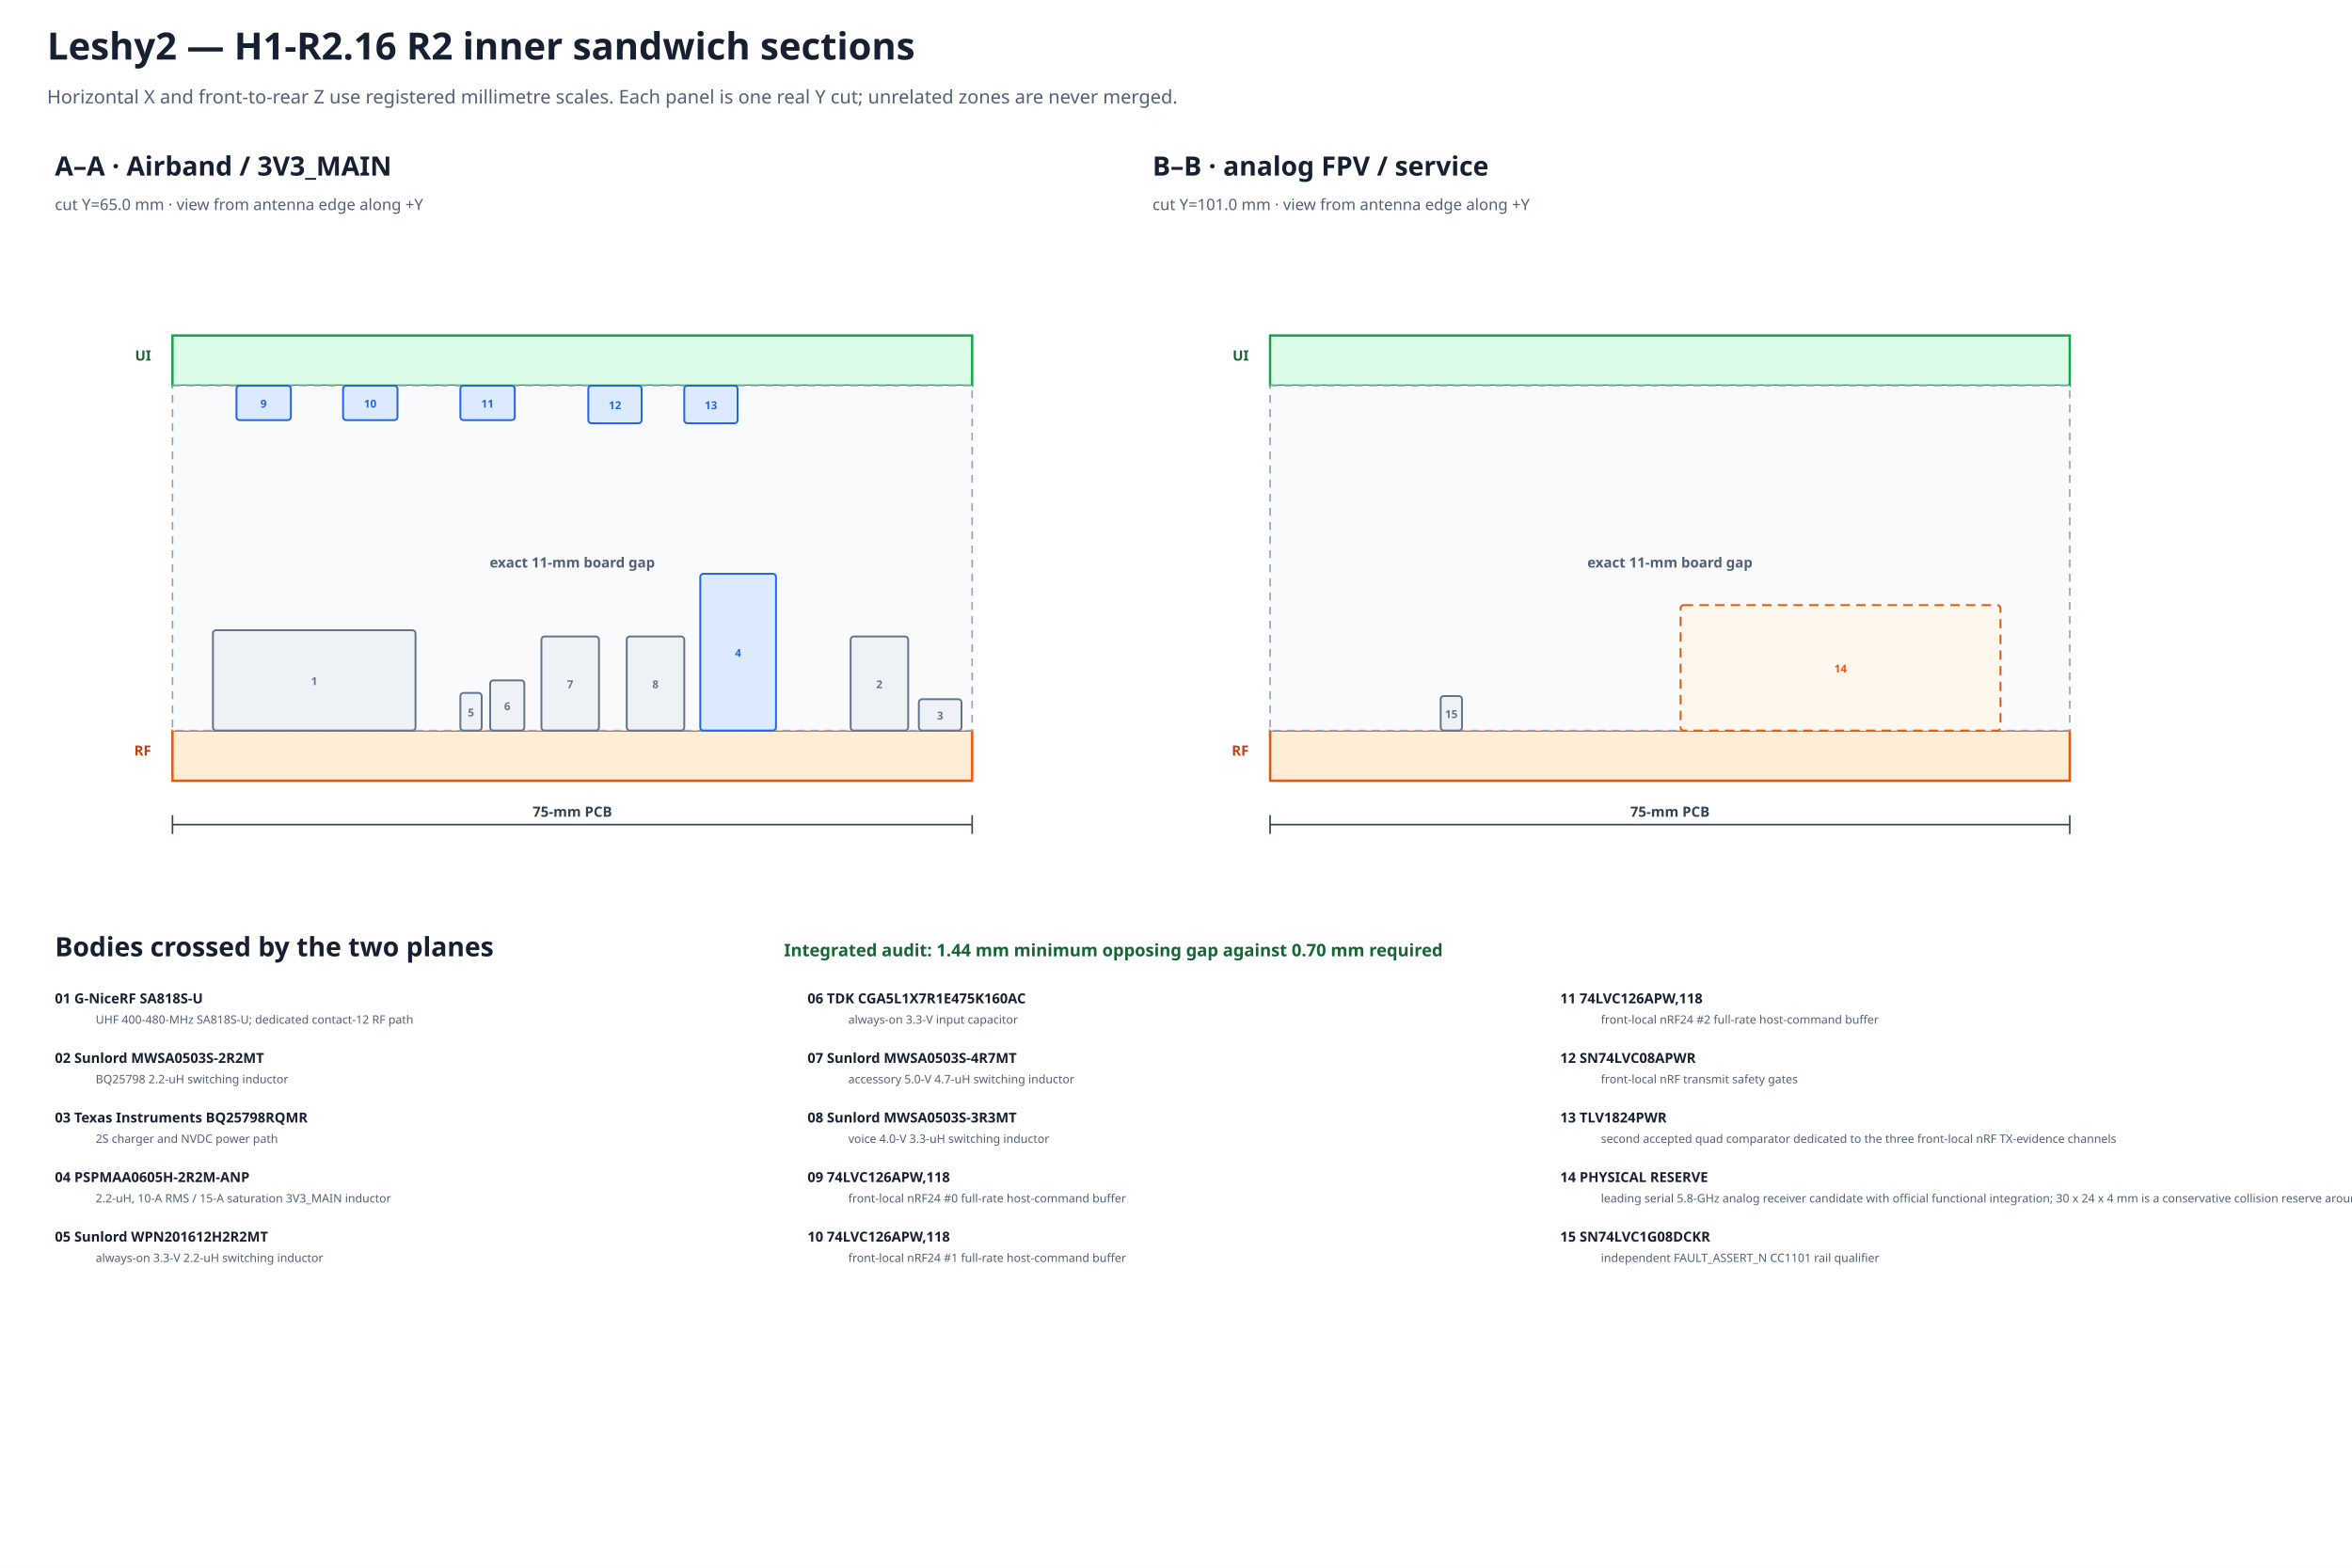
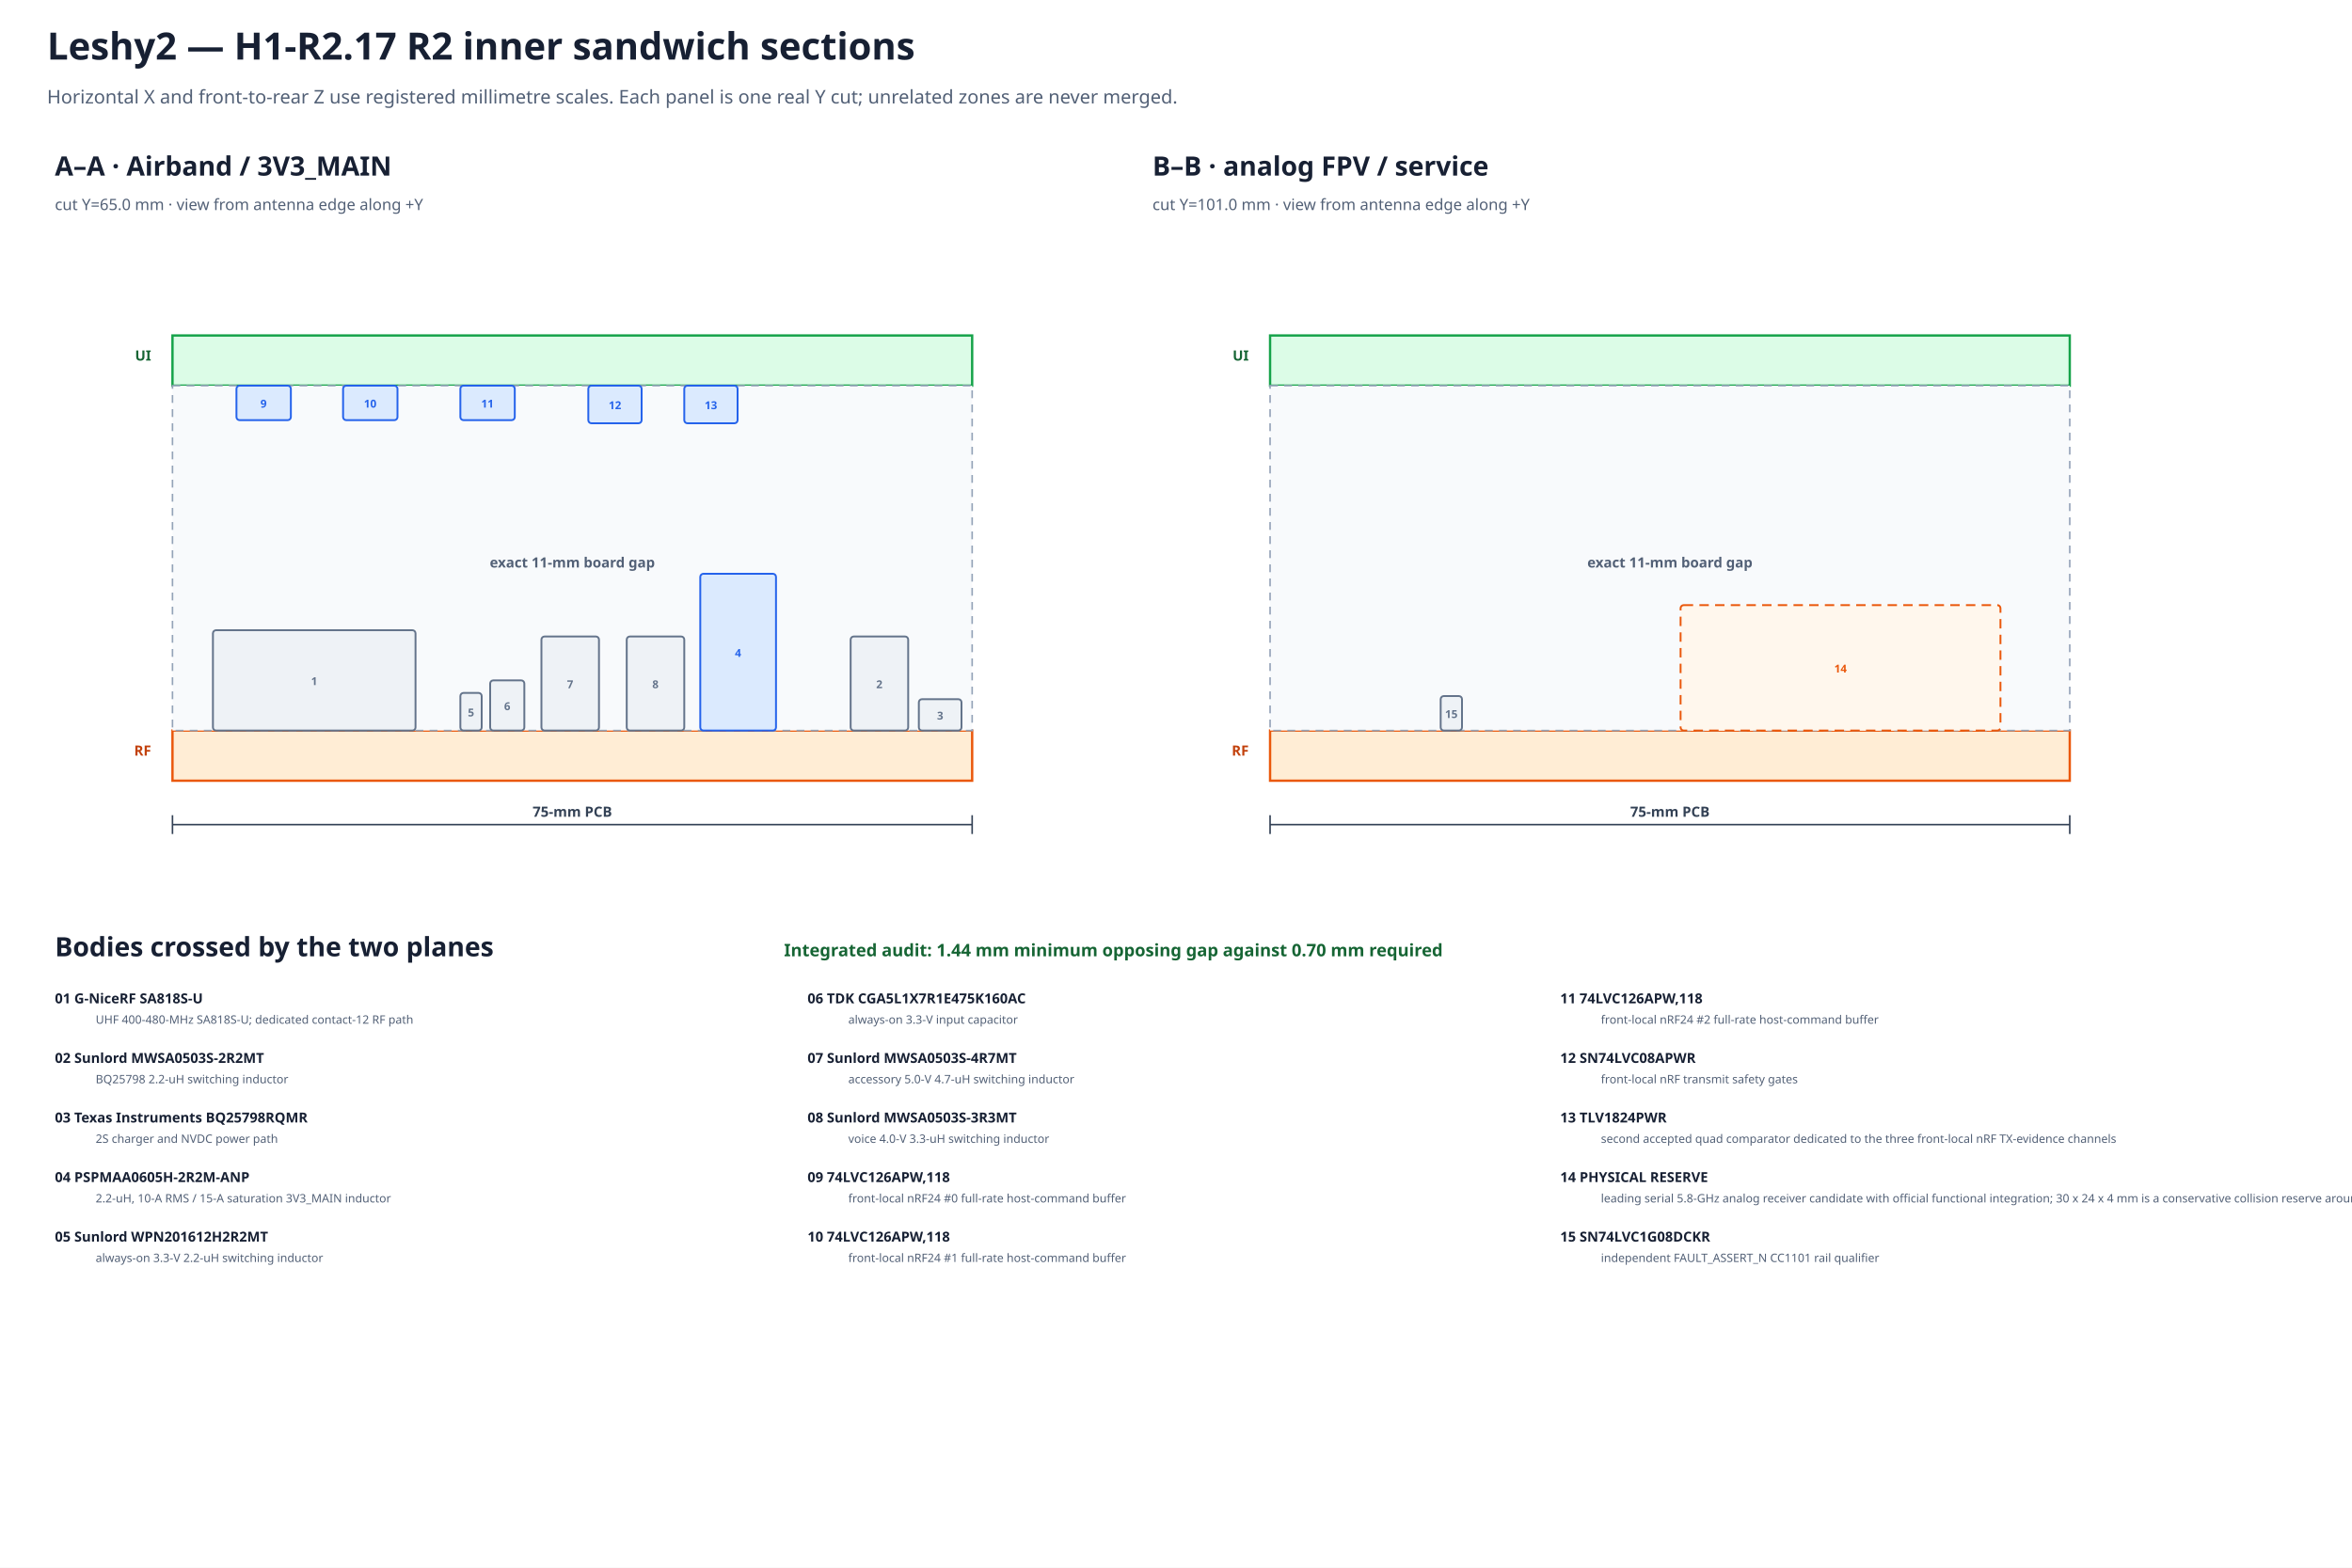
- <svg xmlns="http://www.w3.org/2000/svg" width="1500" height="1000" viewBox="0 0 1500 1000" data-marker="H1-R2.16" data-view="true-x-z-sections">
+ <svg xmlns="http://www.w3.org/2000/svg" width="1500" height="1000" viewBox="0 0 1500 1000" data-marker="H1-R2.17" data-view="true-x-z-sections">
  <rect width="100%" height="100%" fill="#ffffff" />
-   <text x="30.0" y="38.0" font-family="sans-serif" font-size="24" font-weight="bold" text-anchor="start" fill="#172033">Leshy2 — H1-R2.16 R2 inner sandwich sections</text>
+   <text x="30.0" y="38.0" font-family="sans-serif" font-size="24" font-weight="bold" text-anchor="start" fill="#172033">Leshy2 — H1-R2.17 R2 inner sandwich sections</text>
  <text x="30.0" y="66.0" font-family="sans-serif" font-size="12" font-weight="normal" text-anchor="start" fill="#526076">Horizontal X and front-to-rear Z use registered millimetre scales. Each panel is one real Y cut; unrelated zones are never merged.</text>
  <text x="35.0" y="112.0" font-family="sans-serif" font-size="17" font-weight="bold" text-anchor="start" fill="#172033">A–A · Airband / 3V3_MAIN</text>
  <text x="35.0" y="134.0" font-family="sans-serif" font-size="10" font-weight="normal" text-anchor="start" fill="#526076">cut Y=65.0 mm · view from antenna edge along +Y</text>
  <rect x="110.0" y="214.0" width="510.0" height="32.0" fill="#dcfce7" stroke="#16a34a" stroke-width="1.5" data-board="ui" />
  <rect x="110.0" y="466.0" width="510.0" height="32.0" fill="#ffedd5" stroke="#ea580c" stroke-width="1.5" data-board="rf" />
  <rect x="110.0" y="246.0" width="510.0" height="220.0" fill="#f8fafc" stroke="#94a3b8" stroke-dasharray="5 4" />
  <text x="96.4" y="230.0" font-family="sans-serif" font-size="9" font-weight="bold" text-anchor="end" fill="#166534">UI</text>
  <text x="96.4" y="482.0" font-family="sans-serif" font-size="9" font-weight="bold" text-anchor="end" fill="#c2410c">RF</text>
  <text x="365.0" y="362.0" font-family="sans-serif" font-size="9" font-weight="bold" text-anchor="middle" fill="#526076">exact 11-mm board gap</text>
  <rect x="135.8" y="402.0" width="129.2" height="64.0" rx="2" fill="#eef2f6" stroke="#64748b" stroke-width="1.2" data-instance="voice" />
  <text x="200.4" y="437.0" font-family="sans-serif" font-size="7.0" font-weight="bold" text-anchor="middle" fill="#64748b">1</text>
  <rect x="542.5" y="406.0" width="36.7" height="60.0" rx="2" fill="#eef2f6" stroke="#64748b" stroke-width="1.2" data-instance="charger_inductor" />
  <text x="560.8" y="439.0" font-family="sans-serif" font-size="7.0" font-weight="bold" text-anchor="middle" fill="#64748b">2</text>
  <rect x="586.0" y="446.0" width="27.2" height="20.0" rx="2" fill="#eef2f6" stroke="#64748b" stroke-width="1.2" data-instance="nvdc_charger" />
  <text x="599.6" y="459.0" font-family="sans-serif" font-size="7.0" font-weight="bold" text-anchor="middle" fill="#64748b">3</text>
  <rect x="446.6" y="366.0" width="48.3" height="100.0" rx="2" fill="#dbeafe" stroke="#2563eb" stroke-width="1.2" data-instance="main_inductor_r2" />
  <text x="470.7" y="419.0" font-family="sans-serif" font-size="7.0" font-weight="bold" text-anchor="middle" fill="#2563eb">4</text>
  <rect x="293.6" y="442.0" width="13.6" height="24.0" rx="2" fill="#eef2f6" stroke="#64748b" stroke-width="1.2" data-instance="aon_inductor" />
  <text x="300.4" y="457.0" font-family="sans-serif" font-size="7.0" font-weight="bold" text-anchor="middle" fill="#64748b">5</text>
  <rect x="312.6" y="434.0" width="21.8" height="32.0" rx="2" fill="#eef2f6" stroke="#64748b" stroke-width="1.2" data-instance="aon_input_cap" />
  <text x="323.5" y="453.0" font-family="sans-serif" font-size="7.0" font-weight="bold" text-anchor="middle" fill="#64748b">6</text>
  <rect x="345.3" y="406.0" width="36.7" height="60.0" rx="2" fill="#eef2f6" stroke="#64748b" stroke-width="1.2" data-instance="ext_inductor" />
  <text x="363.6" y="439.0" font-family="sans-serif" font-size="7.0" font-weight="bold" text-anchor="middle" fill="#64748b">7</text>
  <rect x="399.7" y="406.0" width="36.7" height="60.0" rx="2" fill="#eef2f6" stroke="#64748b" stroke-width="1.2" data-instance="voice_inductor" />
  <text x="418.0" y="439.0" font-family="sans-serif" font-size="7.0" font-weight="bold" text-anchor="middle" fill="#64748b">8</text>
  <rect x="150.8" y="246.0" width="34.7" height="22.0" rx="2" fill="#dbeafe" stroke="#2563eb" stroke-width="1.2" data-instance="nrf0_host_buffer_r2" />
  <text x="168.1" y="260.0" font-family="sans-serif" font-size="7.0" font-weight="bold" text-anchor="middle" fill="#2563eb">9</text>
  <rect x="218.8" y="246.0" width="34.7" height="22.0" rx="2" fill="#dbeafe" stroke="#2563eb" stroke-width="1.2" data-instance="nrf1_host_buffer_r2" />
  <text x="236.1" y="260.0" font-family="sans-serif" font-size="7.0" font-weight="bold" text-anchor="middle" fill="#2563eb">10</text>
  <rect x="293.6" y="246.0" width="34.7" height="22.0" rx="2" fill="#dbeafe" stroke="#2563eb" stroke-width="1.2" data-instance="nrf2_host_buffer_r2" />
  <text x="310.9" y="260.0" font-family="sans-serif" font-size="7.0" font-weight="bold" text-anchor="middle" fill="#2563eb">11</text>
  <rect x="375.2" y="246.0" width="34.0" height="24.0" rx="2" fill="#dbeafe" stroke="#2563eb" stroke-width="1.2" data-instance="safe_gate_a_r2" />
  <text x="392.2" y="261.0" font-family="sans-serif" font-size="7.0" font-weight="bold" text-anchor="middle" fill="#2563eb">12</text>
  <rect x="436.4" y="246.0" width="34.0" height="24.0" rx="2" fill="#dbeafe" stroke="#2563eb" stroke-width="1.2" data-instance="nrf_evidence_cmp_r2" />
  <text x="453.4" y="261.0" font-family="sans-serif" font-size="7.0" font-weight="bold" text-anchor="middle" fill="#2563eb">13</text>
  <line x1="110.0" y1="526.0" x2="620.0" y2="526.0" stroke="#334155" />
  <line x1="110.0" y1="520.0" x2="110.0" y2="532.0" stroke="#334155" />
  <line x1="620.0" y1="520.0" x2="620.0" y2="532.0" stroke="#334155" />
  <text x="365.0" y="521.0" font-family="sans-serif" font-size="9" font-weight="bold" text-anchor="middle" fill="#334155">75-mm PCB</text>
  <text x="735.0" y="112.0" font-family="sans-serif" font-size="17" font-weight="bold" text-anchor="start" fill="#172033">B–B · analog FPV / service</text>
  <text x="735.0" y="134.0" font-family="sans-serif" font-size="10" font-weight="normal" text-anchor="start" fill="#526076">cut Y=101.0 mm · view from antenna edge along +Y</text>
  <rect x="810.0" y="214.0" width="510.0" height="32.0" fill="#dcfce7" stroke="#16a34a" stroke-width="1.5" data-board="ui" />
  <rect x="810.0" y="466.0" width="510.0" height="32.0" fill="#ffedd5" stroke="#ea580c" stroke-width="1.5" data-board="rf" />
  <rect x="810.0" y="246.0" width="510.0" height="220.0" fill="#f8fafc" stroke="#94a3b8" stroke-dasharray="5 4" />
  <text x="796.4" y="230.0" font-family="sans-serif" font-size="9" font-weight="bold" text-anchor="end" fill="#166534">UI</text>
  <text x="796.4" y="482.0" font-family="sans-serif" font-size="9" font-weight="bold" text-anchor="end" fill="#c2410c">RF</text>
  <text x="1065.0" y="362.0" font-family="sans-serif" font-size="9" font-weight="bold" text-anchor="middle" fill="#526076">exact 11-mm board gap</text>
  <rect x="1071.8" y="386.0" width="204.0" height="80.0" rx="2" fill="#fff7ed" stroke="#ea580c" stroke-width="1.2" stroke-dasharray="6 4" data-instance="fpv_receiver_bay" />
  <text x="1173.8" y="429.0" font-family="sans-serif" font-size="7.0" font-weight="bold" text-anchor="middle" fill="#ea580c">14</text>
  <rect x="918.8" y="444.0" width="13.6" height="22.0" rx="2" fill="#eef2f6" stroke="#64748b" stroke-width="1.2" data-instance="cc_backup_gate" />
  <text x="925.6" y="458.0" font-family="sans-serif" font-size="7.0" font-weight="bold" text-anchor="middle" fill="#64748b">15</text>
  <line x1="810.0" y1="526.0" x2="1320.0" y2="526.0" stroke="#334155" />
  <line x1="810.0" y1="520.0" x2="810.0" y2="532.0" stroke="#334155" />
  <line x1="1320.0" y1="520.0" x2="1320.0" y2="532.0" stroke="#334155" />
  <text x="1065.0" y="521.0" font-family="sans-serif" font-size="9" font-weight="bold" text-anchor="middle" fill="#334155">75-mm PCB</text>
  <text x="35.0" y="610.0" font-family="sans-serif" font-size="17" font-weight="bold" text-anchor="start" fill="#172033">Bodies crossed by the two planes</text>
  <text x="500.0" y="610.0" font-family="sans-serif" font-size="11" font-weight="bold" text-anchor="start" fill="#166534">Integrated audit: 1.44 mm minimum opposing gap against 0.70 mm required</text>
  <text x="35.0" y="640.0" font-family="sans-serif" font-size="8.8" font-weight="bold" text-anchor="start" fill="#172033">01  G-NiceRF SA818S-U</text>
  <text x="61.0" y="653.0" font-family="sans-serif" font-size="7.4" font-weight="normal" text-anchor="start" fill="#526076">UHF 400-480-MHz SA818S-U; dedicated contact-12 RF path</text>
  <text x="35.0" y="678.0" font-family="sans-serif" font-size="8.8" font-weight="bold" text-anchor="start" fill="#172033">02  Sunlord MWSA0503S-2R2MT</text>
  <text x="61.0" y="691.0" font-family="sans-serif" font-size="7.4" font-weight="normal" text-anchor="start" fill="#526076">BQ25798 2.2-uH switching inductor</text>
  <text x="35.0" y="716.0" font-family="sans-serif" font-size="8.8" font-weight="bold" text-anchor="start" fill="#172033">03  Texas Instruments BQ25798RQMR</text>
  <text x="61.0" y="729.0" font-family="sans-serif" font-size="7.4" font-weight="normal" text-anchor="start" fill="#526076">2S charger and NVDC power path</text>
  <text x="35.0" y="754.0" font-family="sans-serif" font-size="8.8" font-weight="bold" text-anchor="start" fill="#172033">04  PSPMAA0605H-2R2M-ANP</text>
  <text x="61.0" y="767.0" font-family="sans-serif" font-size="7.4" font-weight="normal" text-anchor="start" fill="#526076">2.2-uH, 10-A RMS / 15-A saturation 3V3_MAIN inductor</text>
  <text x="35.0" y="792.0" font-family="sans-serif" font-size="8.8" font-weight="bold" text-anchor="start" fill="#172033">05  Sunlord WPN201612H2R2MT</text>
  <text x="61.0" y="805.0" font-family="sans-serif" font-size="7.4" font-weight="normal" text-anchor="start" fill="#526076">always-on 3.3-V 2.2-uH switching inductor</text>
  <text x="515.0" y="640.0" font-family="sans-serif" font-size="8.8" font-weight="bold" text-anchor="start" fill="#172033">06  TDK CGA5L1X7R1E475K160AC</text>
  <text x="541.0" y="653.0" font-family="sans-serif" font-size="7.4" font-weight="normal" text-anchor="start" fill="#526076">always-on 3.3-V input capacitor</text>
  <text x="515.0" y="678.0" font-family="sans-serif" font-size="8.8" font-weight="bold" text-anchor="start" fill="#172033">07  Sunlord MWSA0503S-4R7MT</text>
  <text x="541.0" y="691.0" font-family="sans-serif" font-size="7.4" font-weight="normal" text-anchor="start" fill="#526076">accessory 5.0-V 4.7-uH switching inductor</text>
  <text x="515.0" y="716.0" font-family="sans-serif" font-size="8.8" font-weight="bold" text-anchor="start" fill="#172033">08  Sunlord MWSA0503S-3R3MT</text>
  <text x="541.0" y="729.0" font-family="sans-serif" font-size="7.4" font-weight="normal" text-anchor="start" fill="#526076">voice 4.0-V 3.3-uH switching inductor</text>
  <text x="515.0" y="754.0" font-family="sans-serif" font-size="8.8" font-weight="bold" text-anchor="start" fill="#172033">09  74LVC126APW,118</text>
  <text x="541.0" y="767.0" font-family="sans-serif" font-size="7.4" font-weight="normal" text-anchor="start" fill="#526076">front-local nRF24 #0 full-rate host-command buffer</text>
  <text x="515.0" y="792.0" font-family="sans-serif" font-size="8.8" font-weight="bold" text-anchor="start" fill="#172033">10  74LVC126APW,118</text>
  <text x="541.0" y="805.0" font-family="sans-serif" font-size="7.4" font-weight="normal" text-anchor="start" fill="#526076">front-local nRF24 #1 full-rate host-command buffer</text>
  <text x="995.0" y="640.0" font-family="sans-serif" font-size="8.8" font-weight="bold" text-anchor="start" fill="#172033">11  74LVC126APW,118</text>
  <text x="1021.0" y="653.0" font-family="sans-serif" font-size="7.4" font-weight="normal" text-anchor="start" fill="#526076">front-local nRF24 #2 full-rate host-command buffer</text>
  <text x="995.0" y="678.0" font-family="sans-serif" font-size="8.8" font-weight="bold" text-anchor="start" fill="#172033">12  SN74LVC08APWR</text>
  <text x="1021.0" y="691.0" font-family="sans-serif" font-size="7.4" font-weight="normal" text-anchor="start" fill="#526076">front-local nRF transmit safety gates</text>
  <text x="995.0" y="716.0" font-family="sans-serif" font-size="8.8" font-weight="bold" text-anchor="start" fill="#172033">13  TLV1824PWR</text>
  <text x="1021.0" y="729.0" font-family="sans-serif" font-size="7.4" font-weight="normal" text-anchor="start" fill="#526076">second accepted quad comparator dedicated to the three front-local nRF TX-evidence channels</text>
  <text x="995.0" y="754.0" font-family="sans-serif" font-size="8.8" font-weight="bold" text-anchor="start" fill="#172033">14  PHYSICAL RESERVE</text>
  <text x="1021.0" y="767.0" font-family="sans-serif" font-size="7.4" font-weight="normal" text-anchor="start" fill="#526076">leading serial 5.8-GHz analog receiver candidate with official functional integration; 30 x 24 x 4 mm is a conservative collision reserve around reseller-hosted AKK-branded 28.7 x 23.1 mm nominal XY until controlled physical evidence exists</text>
  <text x="995.0" y="792.0" font-family="sans-serif" font-size="8.8" font-weight="bold" text-anchor="start" fill="#172033">15  SN74LVC1G08DCKR</text>
  <text x="1021.0" y="805.0" font-family="sans-serif" font-size="7.4" font-weight="normal" text-anchor="start" fill="#526076">independent FAULT_ASSERT_N CC1101 rail qualifier</text>
</svg>
